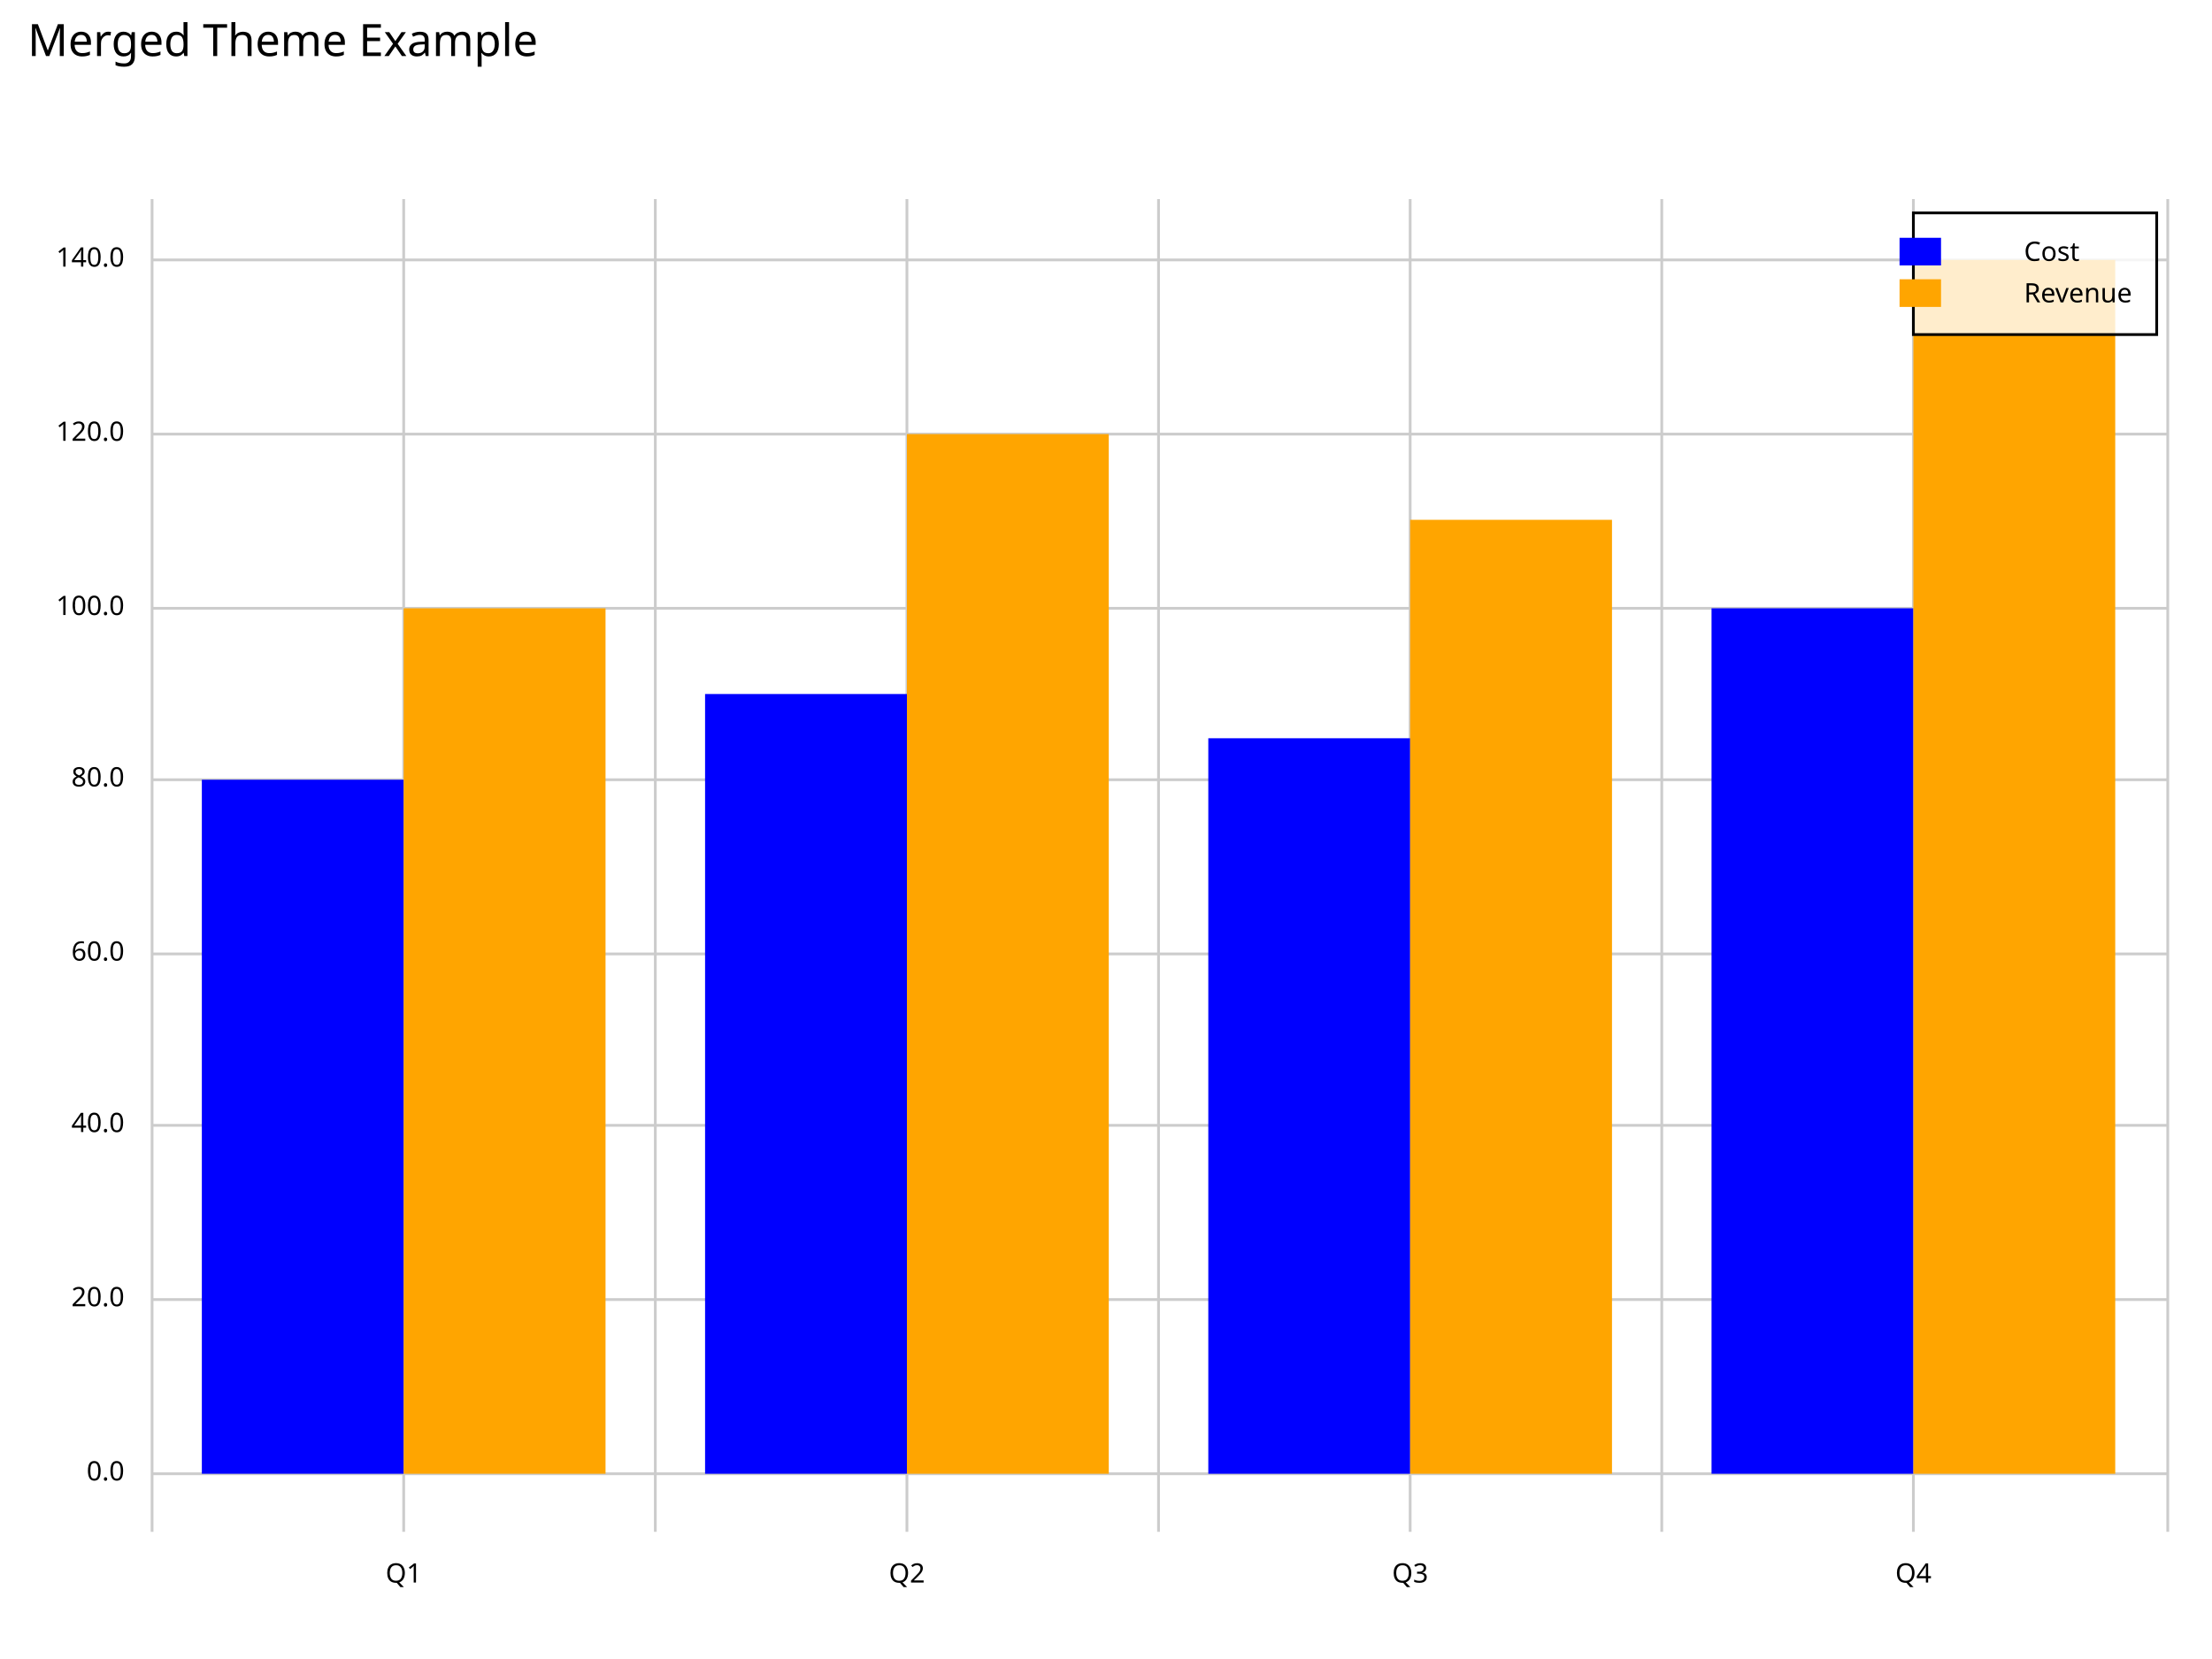
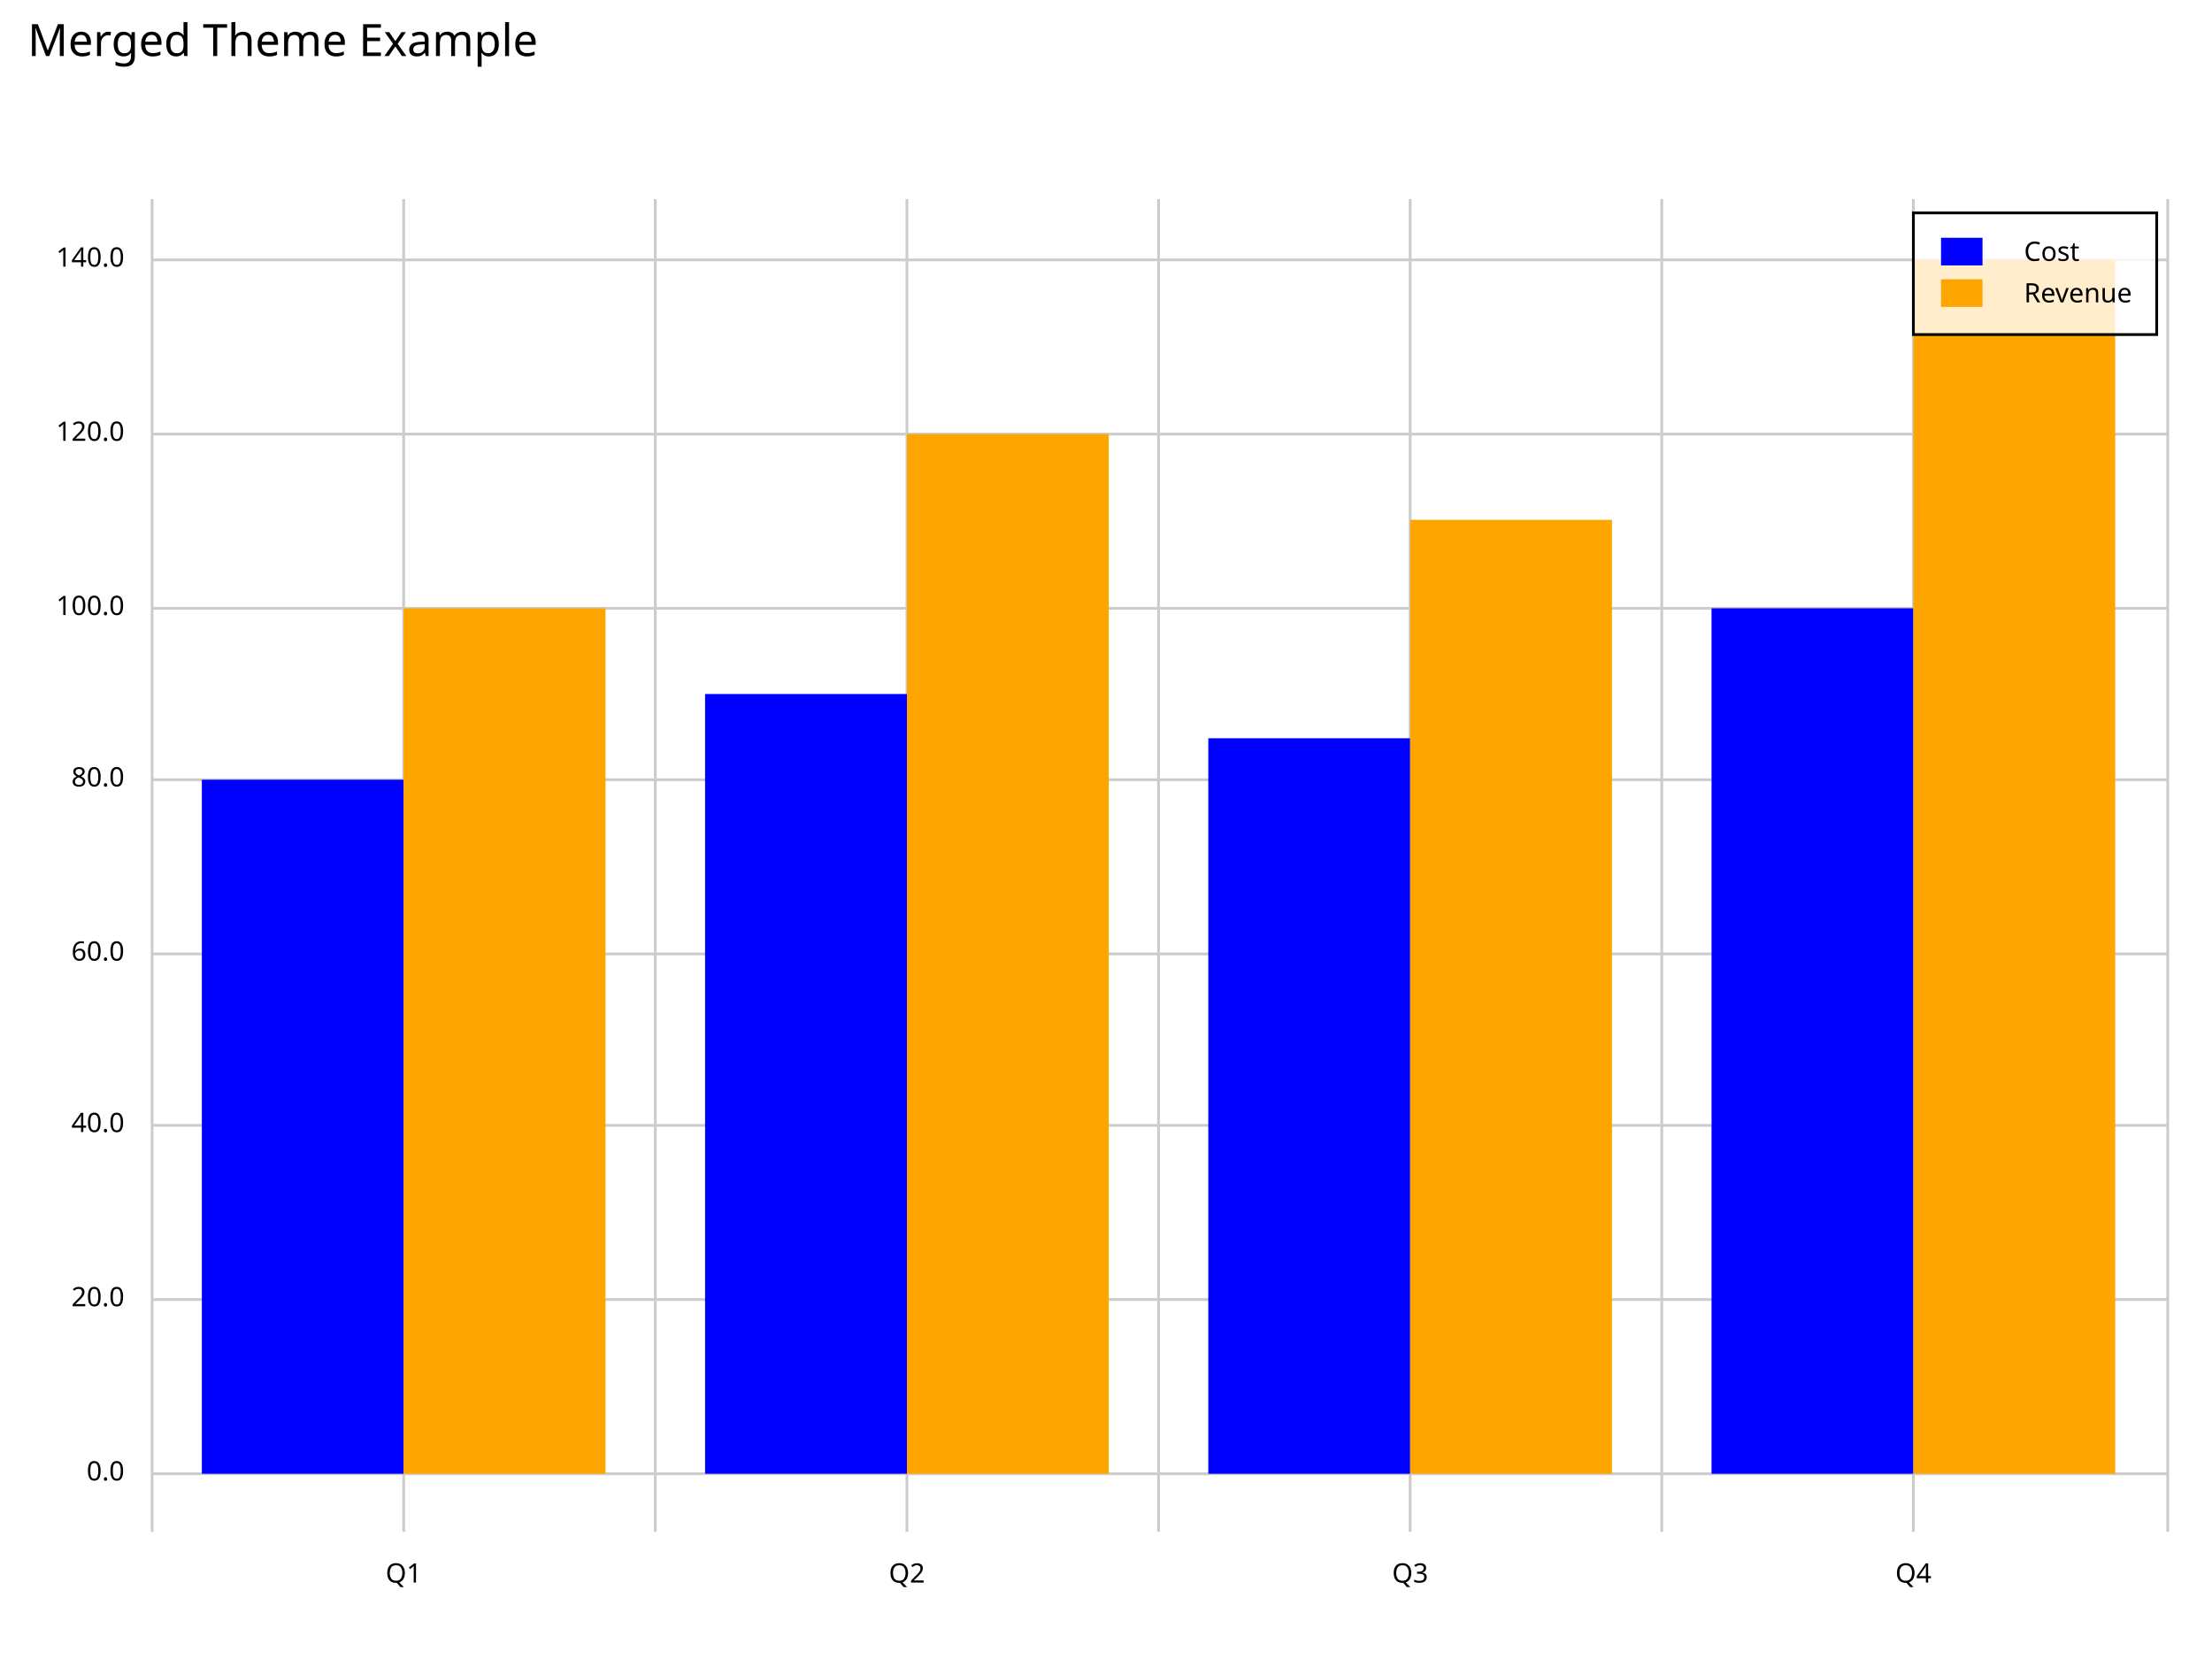
<svg xmlns="http://www.w3.org/2000/svg" width="800" height="600" viewBox="0 0 800 600">
  <rect x="0" y="0" width="800" height="600" opacity="1" fill="#FFFFFF" stroke="none" />
  <text x="10" y="8" dy="0.76em" text-anchor="start" font-family="sans-serif" font-size="16.129" opacity="1" fill="#000000">
Merged Theme Example
</text>
  <text x="400" y="55" dy="0.76em" text-anchor="middle" font-family="sans-serif" font-size="12.097" opacity="1" fill="#000000">

</text>
  <line opacity="1" stroke="#CCCCCC" stroke-width="1" x1="55" y1="554" x2="55" y2="72" />
  <line opacity="1" stroke="#CCCCCC" stroke-width="1" x1="146" y1="554" x2="146" y2="72" />
  <line opacity="1" stroke="#CCCCCC" stroke-width="1" x1="237" y1="554" x2="237" y2="72" />
  <line opacity="1" stroke="#CCCCCC" stroke-width="1" x1="328" y1="554" x2="328" y2="72" />
  <line opacity="1" stroke="#CCCCCC" stroke-width="1" x1="419" y1="554" x2="419" y2="72" />
  <line opacity="1" stroke="#CCCCCC" stroke-width="1" x1="510" y1="554" x2="510" y2="72" />
  <line opacity="1" stroke="#CCCCCC" stroke-width="1" x1="601" y1="554" x2="601" y2="72" />
  <line opacity="1" stroke="#CCCCCC" stroke-width="1" x1="692" y1="554" x2="692" y2="72" />
  <line opacity="1" stroke="#CCCCCC" stroke-width="1" x1="784" y1="554" x2="784" y2="72" />
  <line opacity="1" stroke="#CCCCCC" stroke-width="1" x1="55" y1="533" x2="784" y2="533" />
  <line opacity="1" stroke="#CCCCCC" stroke-width="1" x1="55" y1="470" x2="784" y2="470" />
  <line opacity="1" stroke="#CCCCCC" stroke-width="1" x1="55" y1="407" x2="784" y2="407" />
  <line opacity="1" stroke="#CCCCCC" stroke-width="1" x1="55" y1="345" x2="784" y2="345" />
  <line opacity="1" stroke="#CCCCCC" stroke-width="1" x1="55" y1="282" x2="784" y2="282" />
  <line opacity="1" stroke="#CCCCCC" stroke-width="1" x1="55" y1="220" x2="784" y2="220" />
  <line opacity="1" stroke="#CCCCCC" stroke-width="1" x1="55" y1="157" x2="784" y2="157" />
  <line opacity="1" stroke="#CCCCCC" stroke-width="1" x1="55" y1="94" x2="784" y2="94" />
  <polyline fill="none" opacity="1" stroke="#FFFFFF" stroke-width="0" points="54,72 54,554 " />
  <text x="45" y="533" dy="0.5ex" text-anchor="end" font-family="sans-serif" font-size="9.677" opacity="1" fill="#000000">
0.0
</text>
  <polyline fill="none" opacity="1" stroke="#FFFFFF" stroke-width="0" points="49,533 54,533 " />
  <text x="45" y="470" dy="0.5ex" text-anchor="end" font-family="sans-serif" font-size="9.677" opacity="1" fill="#000000">
20.0
</text>
  <polyline fill="none" opacity="1" stroke="#FFFFFF" stroke-width="0" points="49,470 54,470 " />
  <text x="45" y="407" dy="0.5ex" text-anchor="end" font-family="sans-serif" font-size="9.677" opacity="1" fill="#000000">
40.0
</text>
  <polyline fill="none" opacity="1" stroke="#FFFFFF" stroke-width="0" points="49,407 54,407 " />
  <text x="45" y="345" dy="0.5ex" text-anchor="end" font-family="sans-serif" font-size="9.677" opacity="1" fill="#000000">
60.0
</text>
  <polyline fill="none" opacity="1" stroke="#FFFFFF" stroke-width="0" points="49,345 54,345 " />
  <text x="45" y="282" dy="0.5ex" text-anchor="end" font-family="sans-serif" font-size="9.677" opacity="1" fill="#000000">
80.0
</text>
  <polyline fill="none" opacity="1" stroke="#FFFFFF" stroke-width="0" points="49,282 54,282 " />
  <text x="45" y="220" dy="0.5ex" text-anchor="end" font-family="sans-serif" font-size="9.677" opacity="1" fill="#000000">
100.0
</text>
  <polyline fill="none" opacity="1" stroke="#FFFFFF" stroke-width="0" points="49,220 54,220 " />
  <text x="45" y="157" dy="0.5ex" text-anchor="end" font-family="sans-serif" font-size="9.677" opacity="1" fill="#000000">
120.0
</text>
  <polyline fill="none" opacity="1" stroke="#FFFFFF" stroke-width="0" points="49,157 54,157 " />
  <text x="45" y="94" dy="0.5ex" text-anchor="end" font-family="sans-serif" font-size="9.677" opacity="1" fill="#000000">
140.0
</text>
  <polyline fill="none" opacity="1" stroke="#FFFFFF" stroke-width="0" points="49,94 54,94 " />
  <polyline fill="none" opacity="1" stroke="#FFFFFF" stroke-width="0" points="55,555 784,555 " />
  <text x="55" y="565" dy="0.76em" text-anchor="middle" font-family="sans-serif" font-size="9.677" opacity="1" fill="#000000">

</text>
  <polyline fill="none" opacity="1" stroke="#FFFFFF" stroke-width="0" points="55,555 55,560 " />
  <text x="146" y="565" dy="0.76em" text-anchor="middle" font-family="sans-serif" font-size="9.677" opacity="1" fill="#000000">
Q1
</text>
  <polyline fill="none" opacity="1" stroke="#FFFFFF" stroke-width="0" points="146,555 146,560 " />
  <text x="237" y="565" dy="0.76em" text-anchor="middle" font-family="sans-serif" font-size="9.677" opacity="1" fill="#000000">

</text>
  <polyline fill="none" opacity="1" stroke="#FFFFFF" stroke-width="0" points="237,555 237,560 " />
  <text x="328" y="565" dy="0.76em" text-anchor="middle" font-family="sans-serif" font-size="9.677" opacity="1" fill="#000000">
Q2
</text>
  <polyline fill="none" opacity="1" stroke="#FFFFFF" stroke-width="0" points="328,555 328,560 " />
  <text x="419" y="565" dy="0.76em" text-anchor="middle" font-family="sans-serif" font-size="9.677" opacity="1" fill="#000000">

</text>
  <polyline fill="none" opacity="1" stroke="#FFFFFF" stroke-width="0" points="419,555 419,560 " />
  <text x="510" y="565" dy="0.76em" text-anchor="middle" font-family="sans-serif" font-size="9.677" opacity="1" fill="#000000">
Q3
</text>
  <polyline fill="none" opacity="1" stroke="#FFFFFF" stroke-width="0" points="510,555 510,560 " />
  <text x="601" y="565" dy="0.76em" text-anchor="middle" font-family="sans-serif" font-size="9.677" opacity="1" fill="#000000">

</text>
  <polyline fill="none" opacity="1" stroke="#FFFFFF" stroke-width="0" points="601,555 601,560 " />
  <text x="692" y="565" dy="0.76em" text-anchor="middle" font-family="sans-serif" font-size="9.677" opacity="1" fill="#000000">
Q4
</text>
  <polyline fill="none" opacity="1" stroke="#FFFFFF" stroke-width="0" points="692,555 692,560 " />
  <text x="784" y="565" dy="0.76em" text-anchor="middle" font-family="sans-serif" font-size="9.677" opacity="1" fill="#000000">

</text>
  <polyline fill="none" opacity="1" stroke="#FFFFFF" stroke-width="0" points="784,555 784,560 " />
  <rect x="73" y="282" width="73" height="251" opacity="1" fill="#0000FF" stroke="none" />
  <rect x="255" y="251" width="73" height="282" opacity="1" fill="#0000FF" stroke="none" />
  <rect x="437" y="267" width="73" height="266" opacity="1" fill="#0000FF" stroke="none" />
  <rect x="619" y="220" width="73" height="313" opacity="1" fill="#0000FF" stroke="none" />
  <rect x="146" y="220" width="73" height="313" opacity="1" fill="#FFA500" stroke="none" />
  <rect x="328" y="157" width="73" height="376" opacity="1" fill="#FFA500" stroke="none" />
  <rect x="510" y="188" width="73" height="345" opacity="1" fill="#FFA500" stroke="none" />
  <rect x="692" y="94" width="73" height="439" opacity="1" fill="#FFA500" stroke="none" />
  <rect x="692" y="77" width="88" height="44" opacity="0.8" fill="#FFFFFF" stroke="none" />
  <rect x="692" y="77" width="88" height="44" opacity="1" fill="none" stroke="#000000" />
  <text x="732" y="87" dy="0.76em" text-anchor="start" font-family="sans-serif" font-size="9.677" opacity="1" fill="#000000">
Cost
</text>
  <text x="732" y="102" dy="0.76em" text-anchor="start" font-family="sans-serif" font-size="9.677" opacity="1" fill="#000000">
Revenue
</text>
-   <rect x="687" y="86" width="15" height="10" opacity="1" fill="#0000FF" stroke="none" />
-   <rect x="687" y="101" width="15" height="10" opacity="1" fill="#FFA500" stroke="none" />
+   <rect x="702" y="86" width="15" height="10" opacity="1" fill="#0000FF" stroke="none" />
+   <rect x="702" y="101" width="15" height="10" opacity="1" fill="#FFA500" stroke="none" />
</svg>
